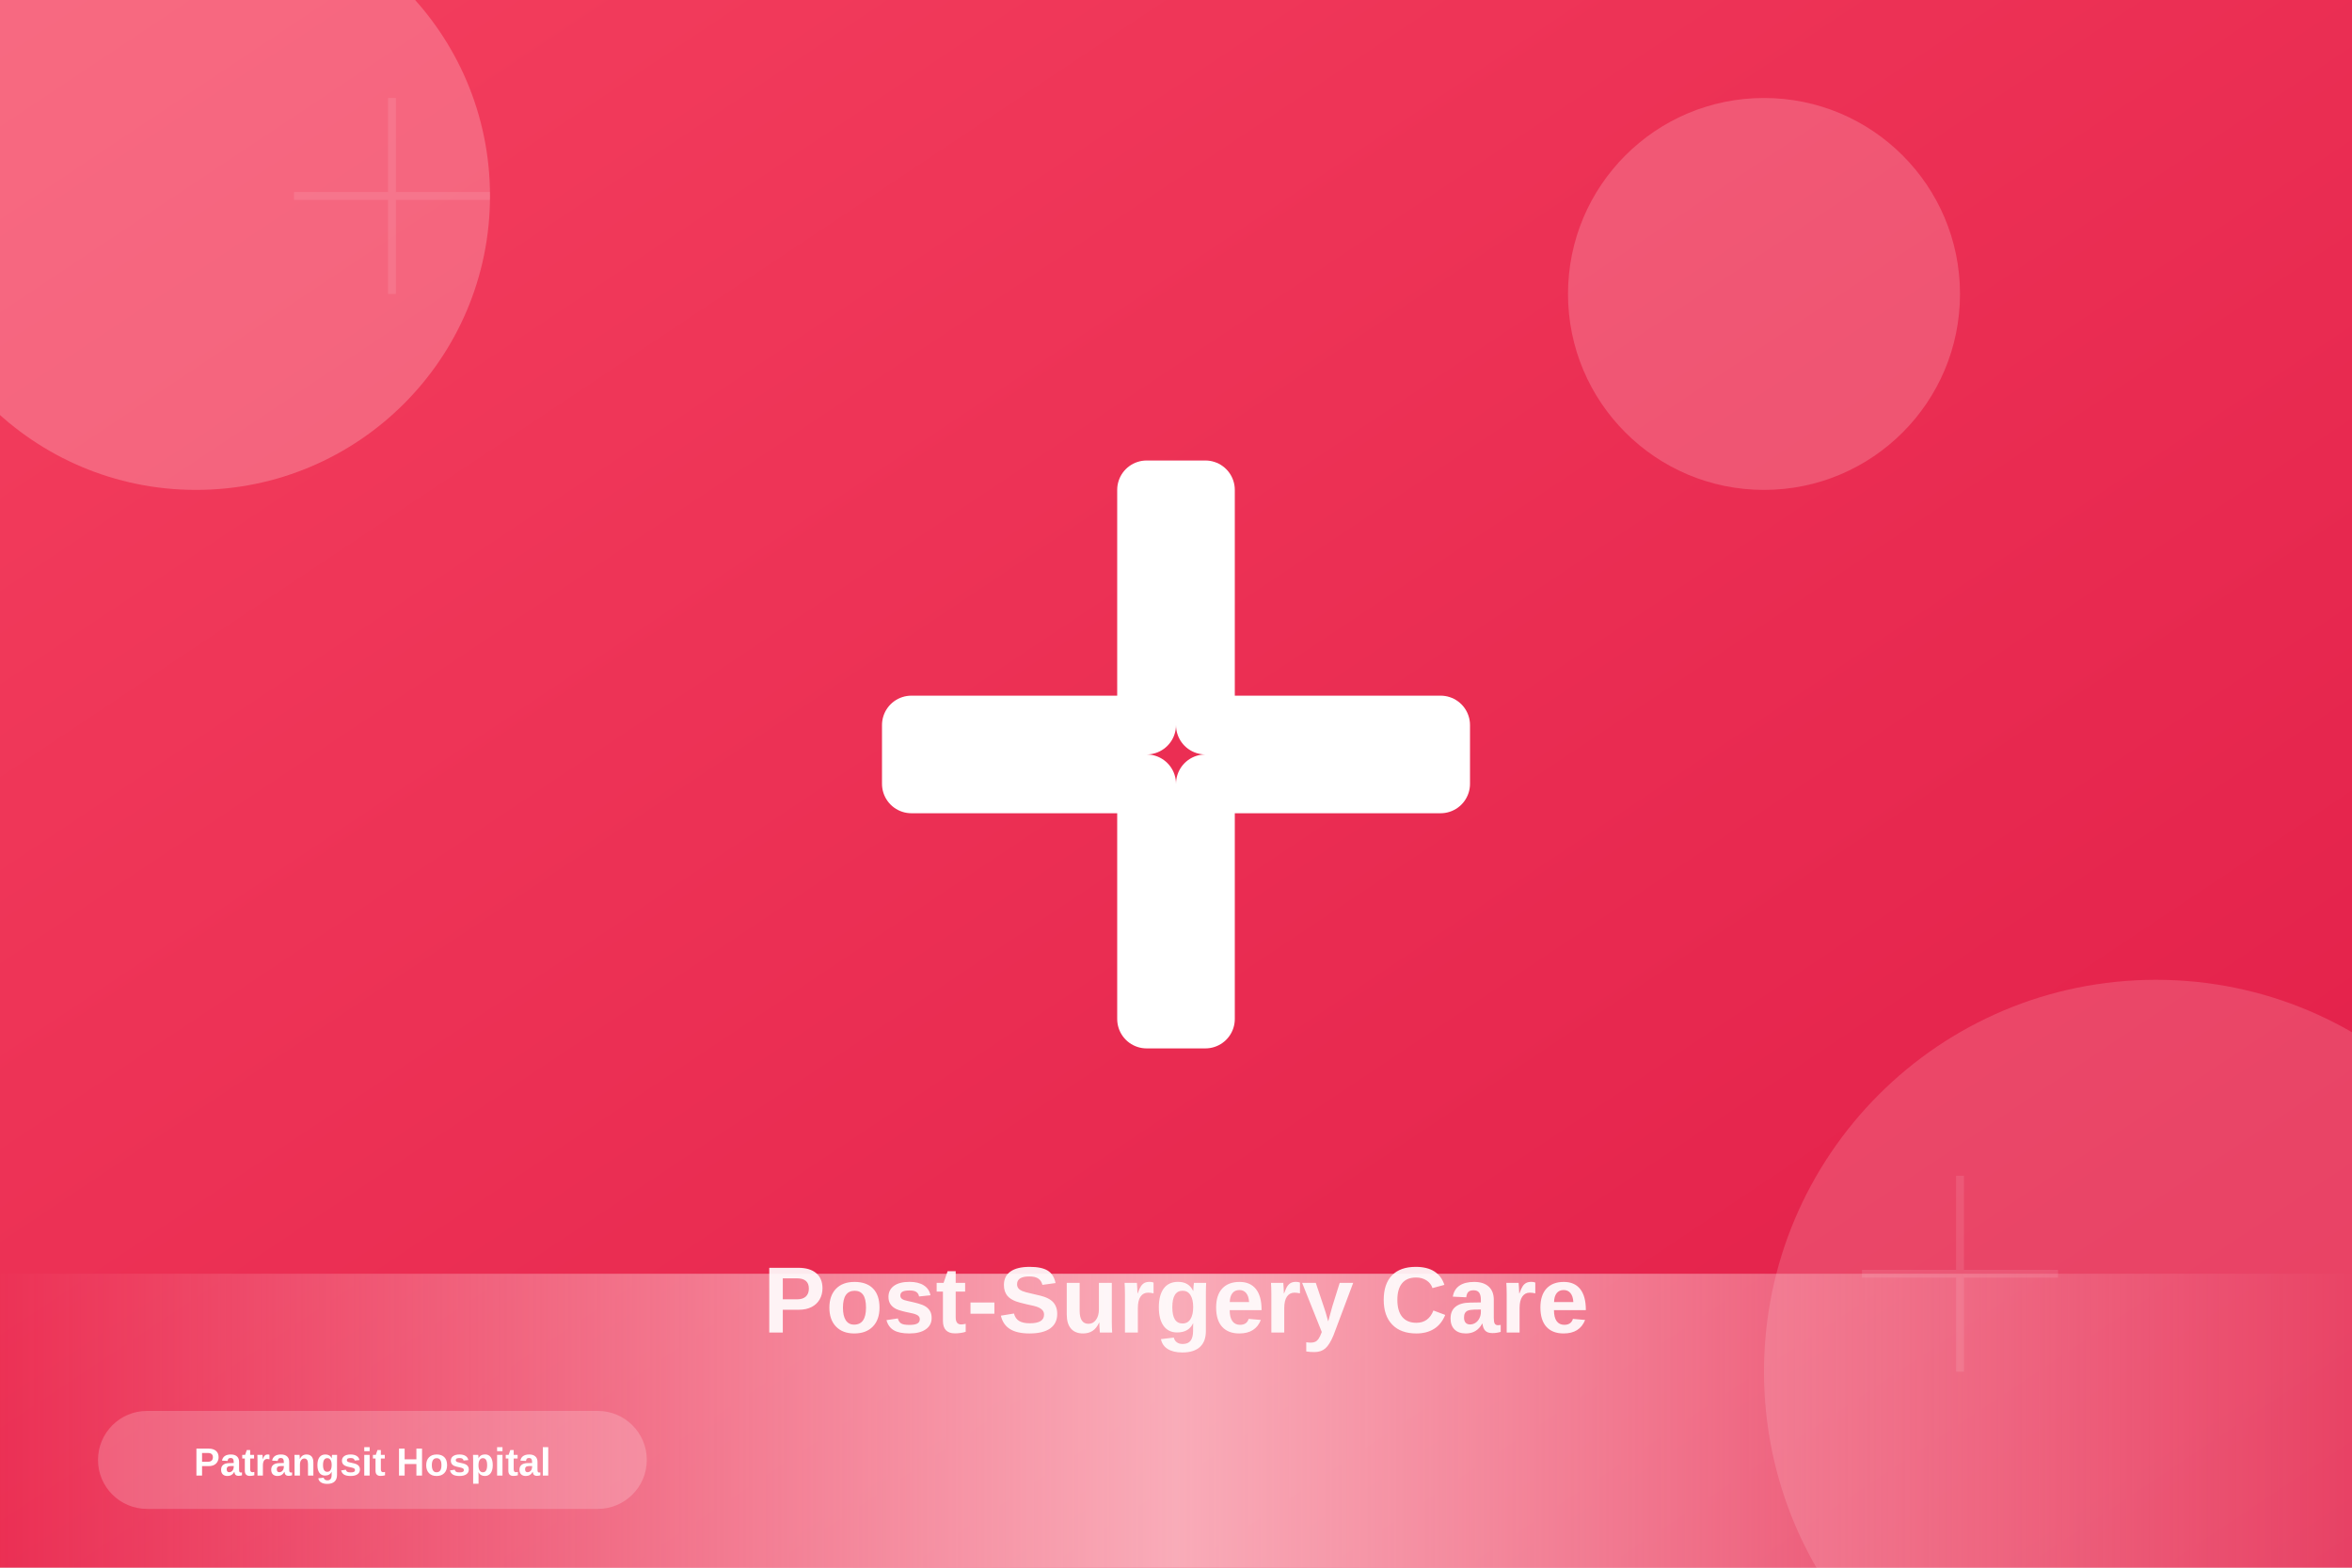
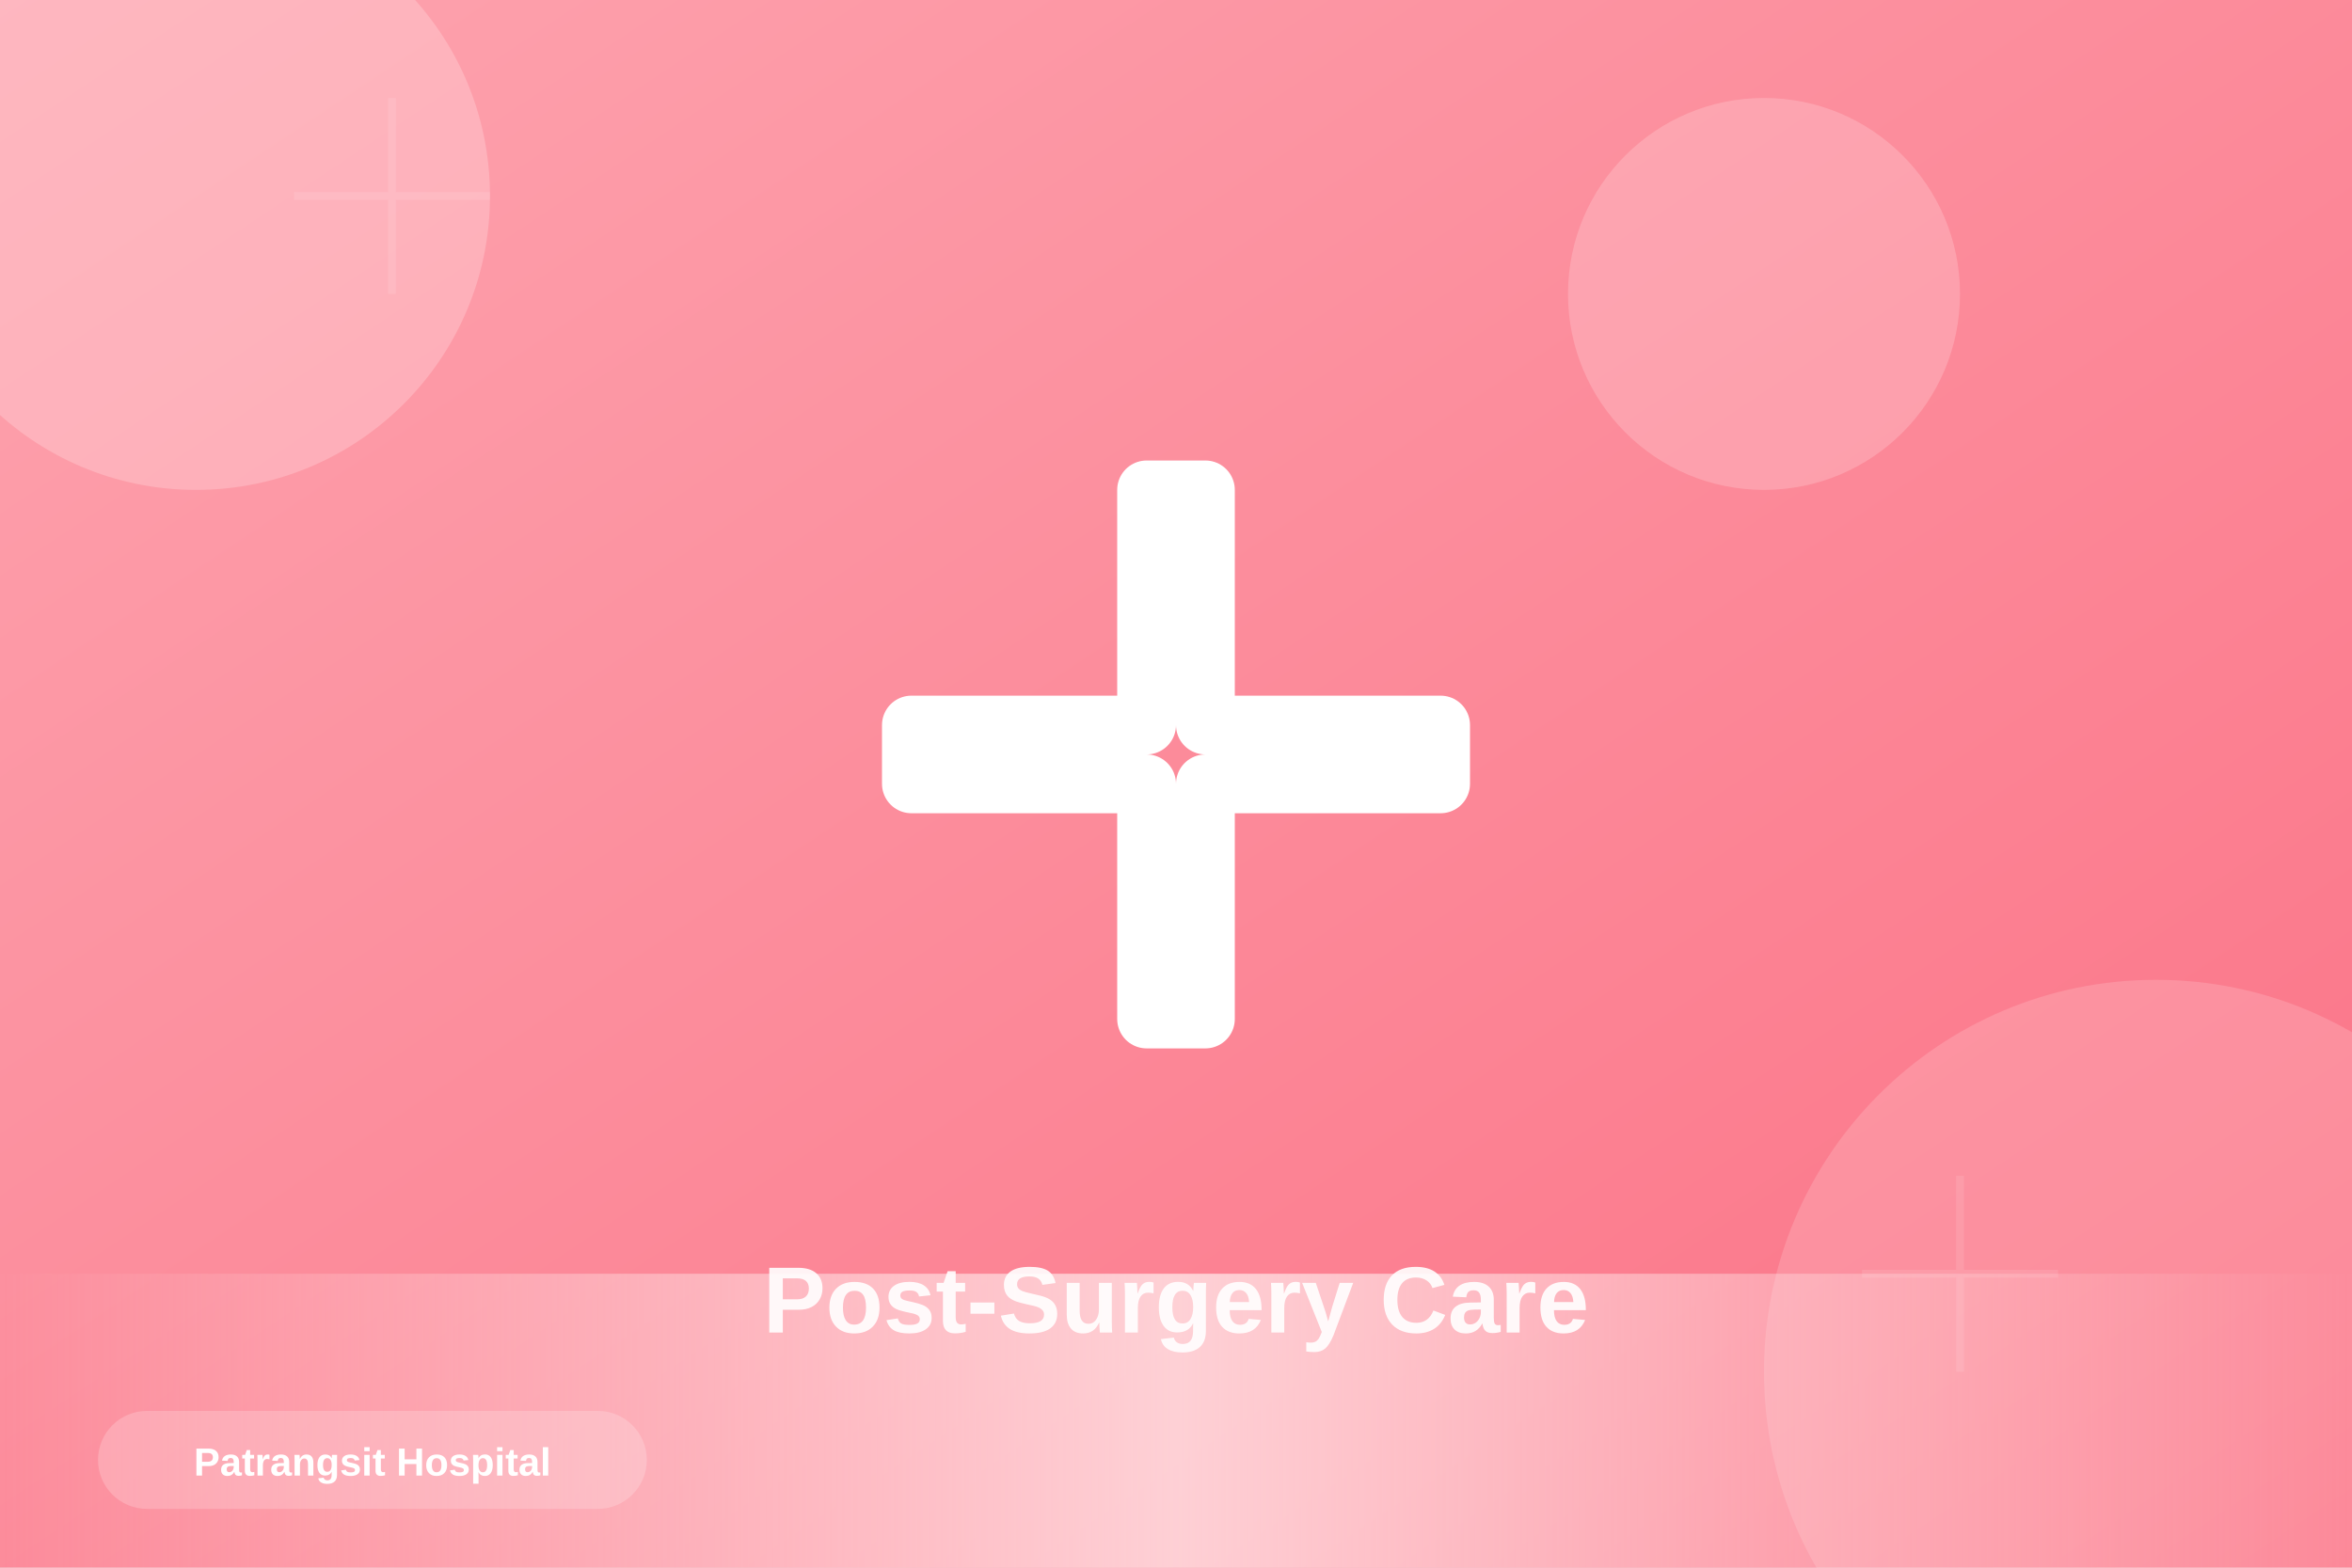
<svg xmlns="http://www.w3.org/2000/svg" width="1200" height="800" viewBox="0 0 1200 800">
  <defs>
    <linearGradient id="grad-post-surgery" x1="0%" y1="0%" x2="100%" y2="100%">
-       <stop offset="0%" style="stop-color:#f43f5e;stop-opacity:1" />
-       <stop offset="100%" style="stop-color:#e11d48;stop-opacity:1" />
+       <stop offset="0%" style="stop-color:#fda4af;stop-opacity:1" />
+       <stop offset="100%" style="stop-color:#fb7185;stop-opacity:1" />
    </linearGradient>
    <linearGradient id="accent-post-surgery" x1="0%" y1="0%" x2="100%" y2="0%">
-       <stop offset="0%" style="stop-color:#fecdd3;stop-opacity:0" />
-       <stop offset="50%" style="stop-color:#fecdd3;stop-opacity:0.8" />
-       <stop offset="100%" style="stop-color:#fecdd3;stop-opacity:0" />
+       <stop offset="0%" style="stop-color:#ffe4e6;stop-opacity:0" />
+       <stop offset="50%" style="stop-color:#ffe4e6;stop-opacity:0.8" />
+       <stop offset="100%" style="stop-color:#ffe4e6;stop-opacity:0" />
    </linearGradient>
  </defs>
  <rect width="1200" height="800" fill="url(#grad-post-surgery)" />
-   <circle cx="100" cy="100" r="150" fill="#fecdd3" opacity="0.3" />
-   <circle cx="1100" cy="700" r="200" fill="#fecdd3" opacity="0.2" />
-   <circle cx="900" cy="150" r="100" fill="#fecdd3" opacity="0.25" />
+   <circle cx="100" cy="100" r="150" fill="#ffe4e6" opacity="0.3" />
+   <circle cx="1100" cy="700" r="200" fill="#ffe4e6" opacity="0.2" />
+   <circle cx="900" cy="150" r="100" fill="#ffe4e6" opacity="0.25" />
  <rect x="0" y="650" width="1200" height="150" fill="url(#accent-post-surgery)" />
  <g transform="translate(600, 400) scale(15)">
    <g transform="translate(-12, -12)" stroke="white" stroke-width="2" fill="none" stroke-linecap="round" stroke-linejoin="round">
      <path d="M11 2h2v8h8v2h-8v8h-2v-8H3v-2h8V2z" />
    </g>
  </g>
  <g opacity="0.1">
    <path d="M 200 50 L 200 150 M 150 100 L 250 100" stroke="white" stroke-width="4" />
    <path d="M 1000 600 L 1000 700 M 950 650 L 1050 650" stroke="white" stroke-width="4" />
  </g>
  <text x="600" y="680" font-family="Arial, sans-serif" font-size="48" font-weight="bold" fill="white" text-anchor="middle" opacity="0.9">
    Post-Surgery Care
  </text>
  <g transform="translate(50, 720)">
    <rect x="0" y="0" width="280" height="50" rx="25" fill="white" opacity="0.2" />
    <text x="140" y="33" font-family="Arial, sans-serif" font-size="20" font-weight="600" fill="white" text-anchor="middle">
      Patrangsit Hospital
    </text>
  </g>
</svg>
